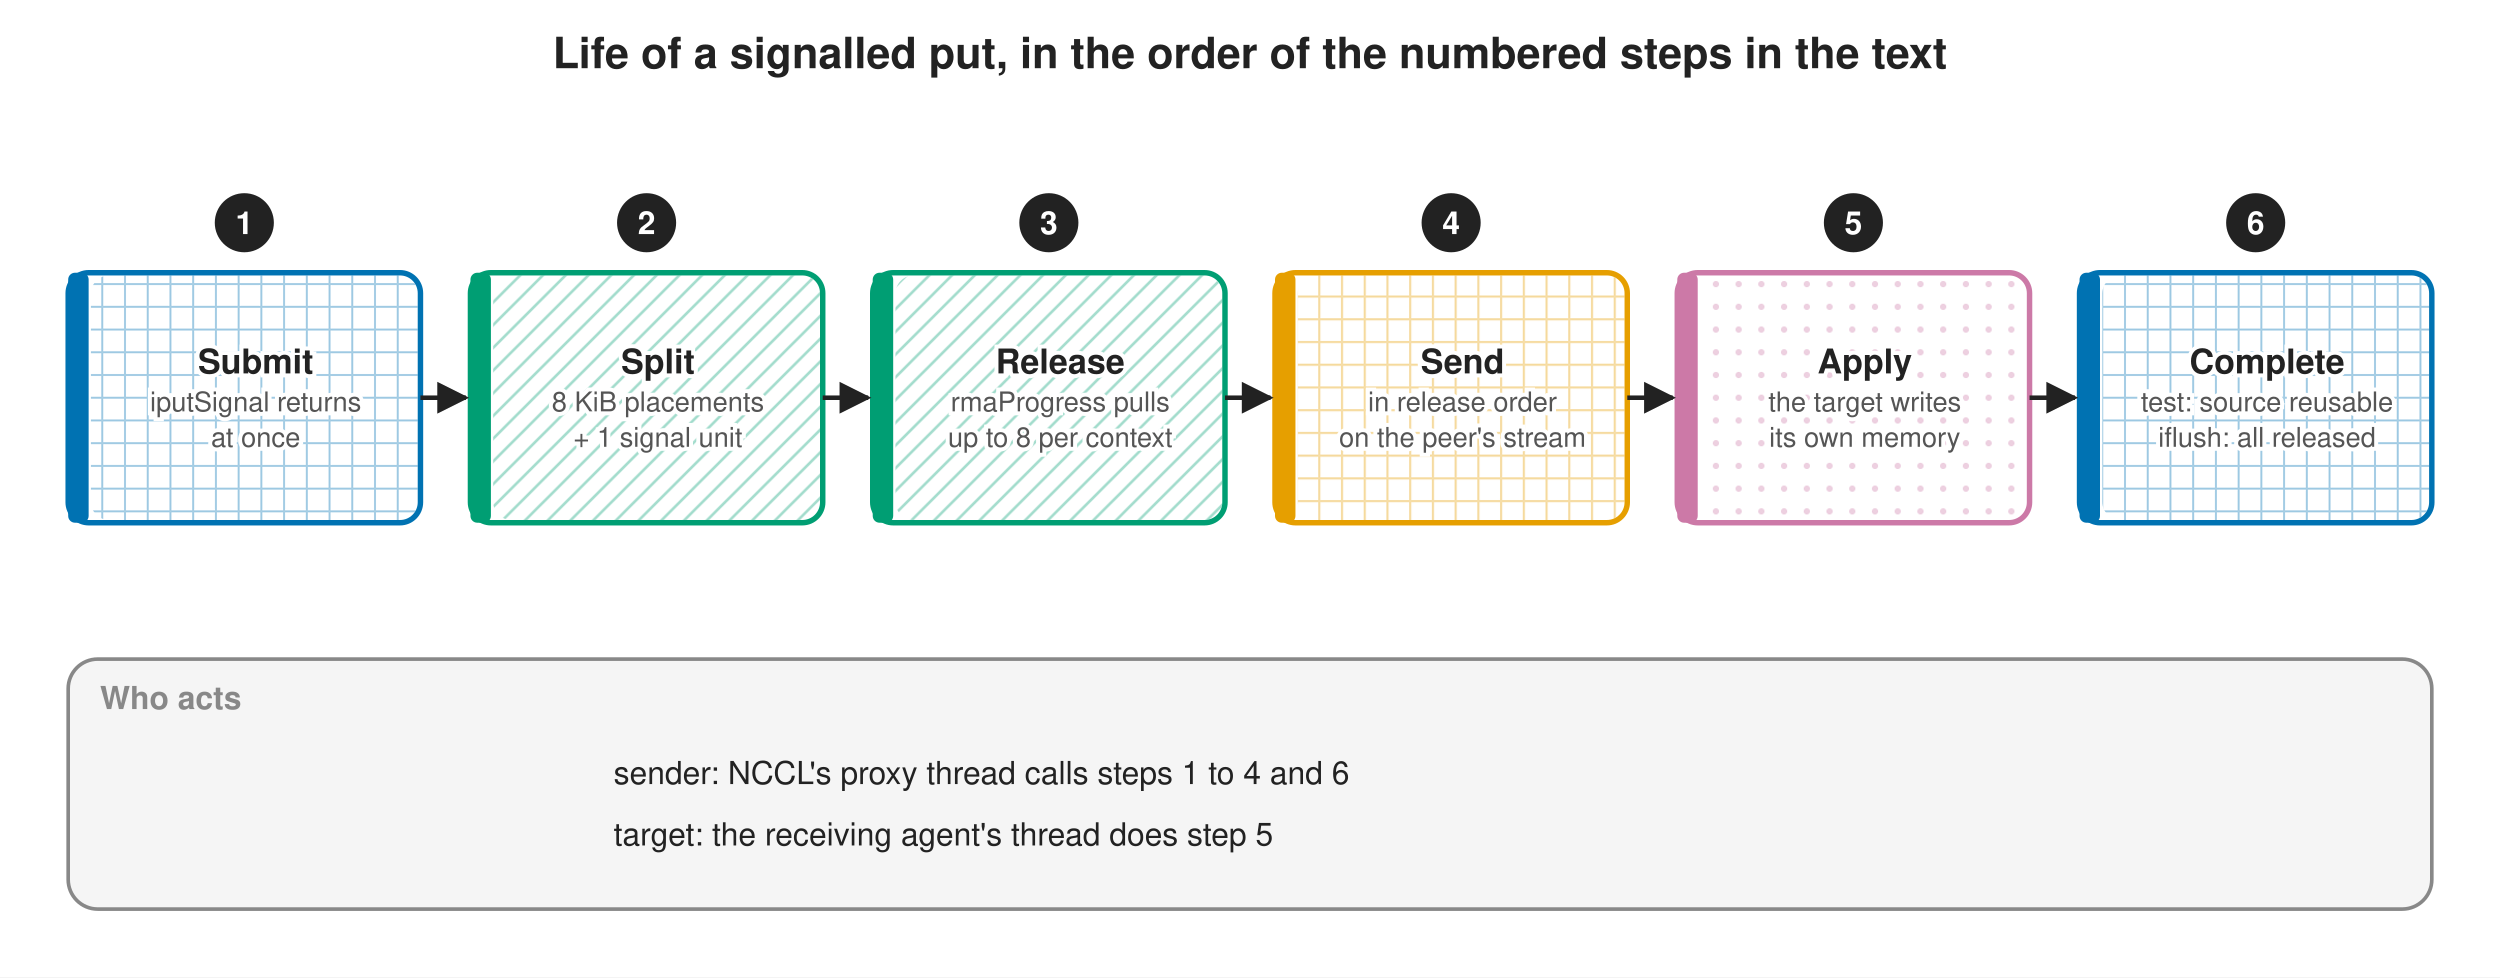
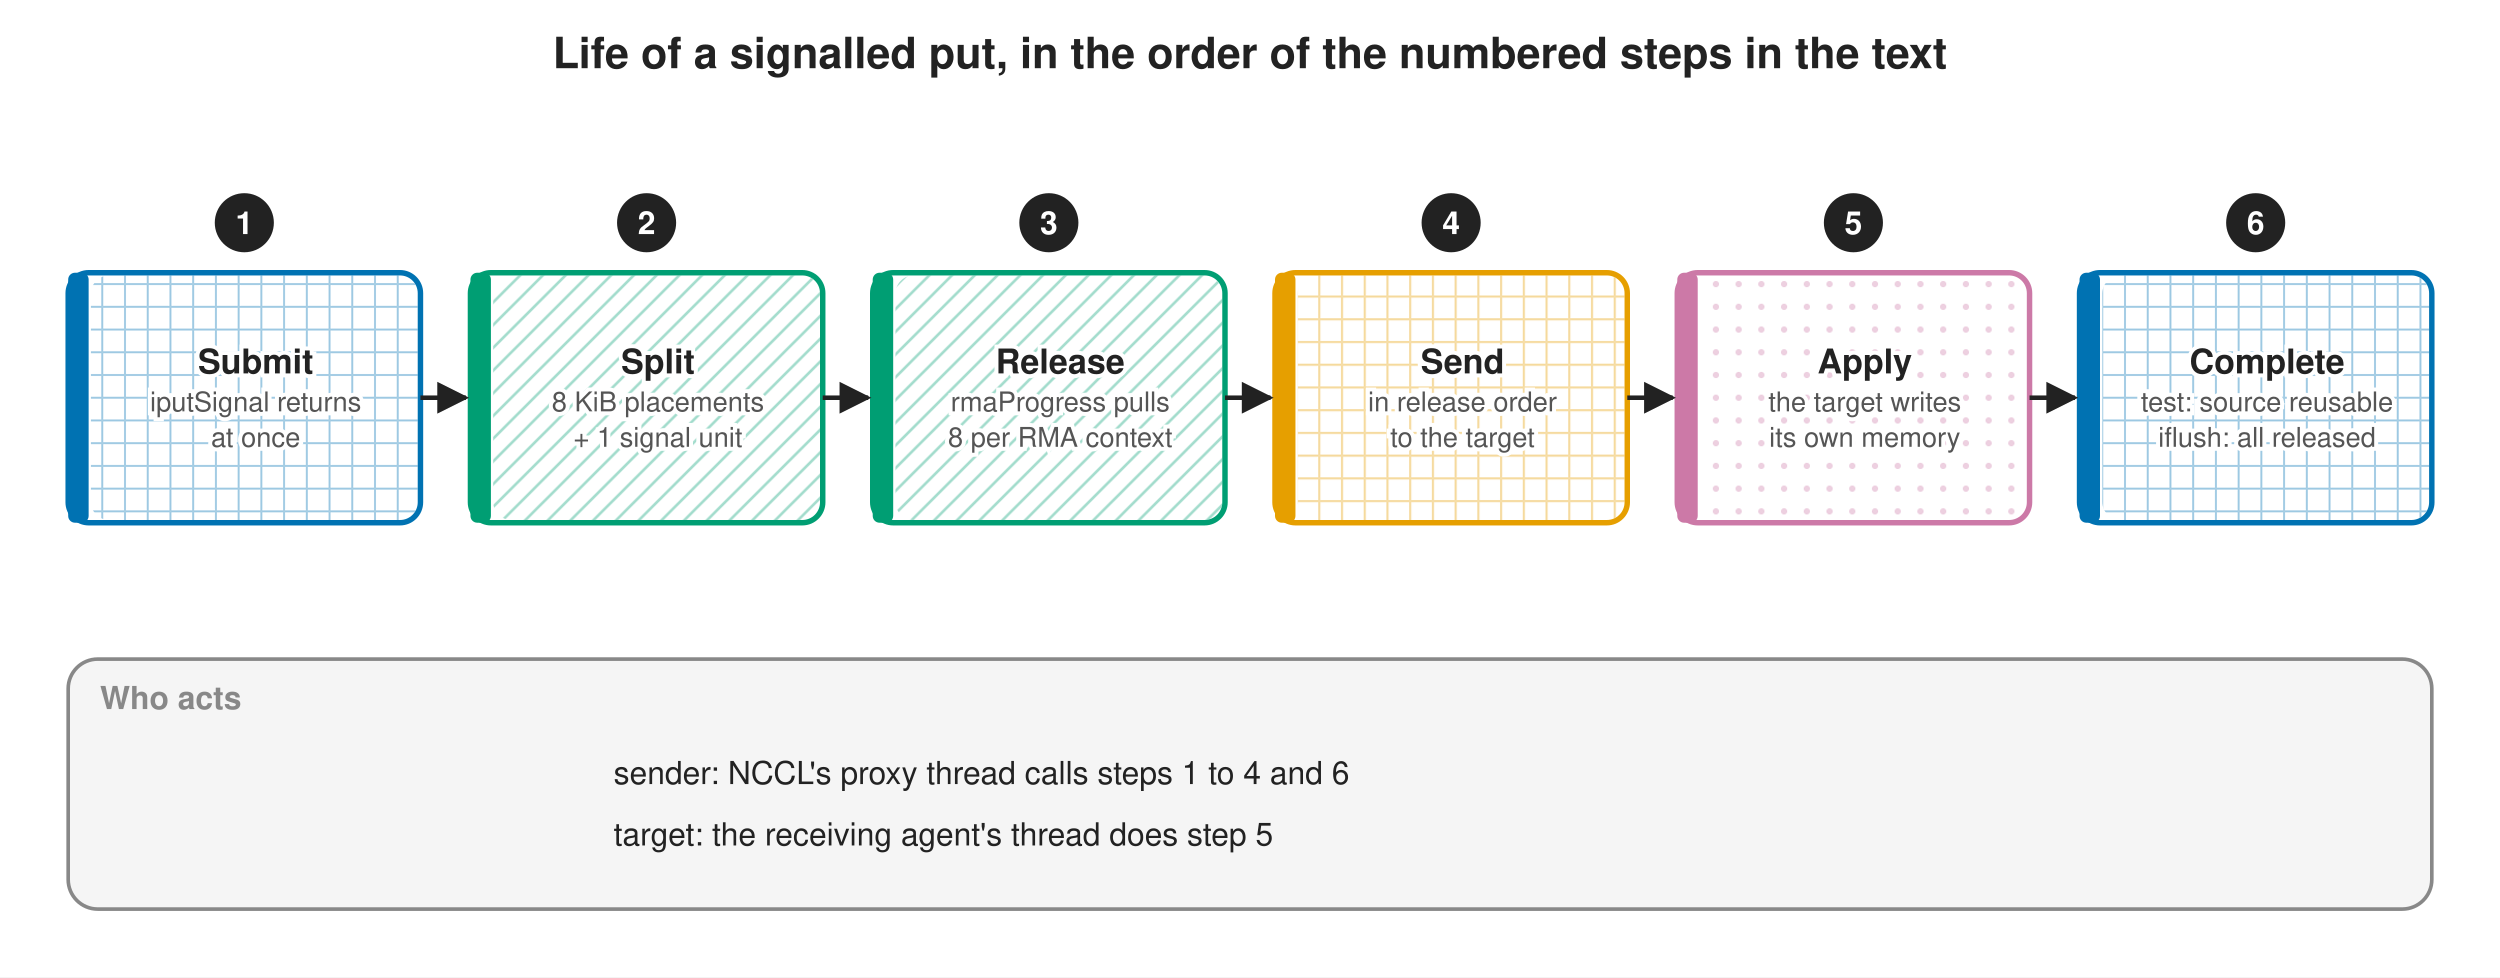
<svg xmlns="http://www.w3.org/2000/svg" width="1100" height="430" viewBox="0 0 1100 430">
  <defs>
    <pattern id="p-nccl" width="10" height="10" patternUnits="userSpaceOnUse">
      <g stroke="#0072B2" opacity="0.35">
        <path d="M0,5 h10 M5,0 v10" stroke-width="0.9" />
      </g>
    </pattern>
    <pattern id="p-sim" width="10" height="10" patternUnits="userSpaceOnUse">
      <g stroke="#009E73" opacity="0.35">
        <path d="M-2,2 l4,-4 M0,10 l10,-10 M8,12 l4,-4" stroke-width="1.2" />
      </g>
    </pattern>
    <marker id="m18" viewBox="0 0 10 10" refX="9" refY="5" markerWidth="7" markerHeight="7" orient="auto-start-reverse">
      <path d="M0,0 L10,5 L0,10 z" fill="#222222" />
    </marker>
    <marker id="m27" viewBox="0 0 10 10" refX="9" refY="5" markerWidth="7" markerHeight="7" orient="auto-start-reverse">
      <path d="M0,0 L10,5 L0,10 z" fill="#222222" />
    </marker>
    <pattern id="p-wire" width="10" height="10" patternUnits="userSpaceOnUse">
      <g stroke="#E69F00" opacity="0.35">
        <path d="M0,0.5 h10 M0.5,0 v10" stroke-width="1.0" />
      </g>
    </pattern>
    <marker id="m36" viewBox="0 0 10 10" refX="9" refY="5" markerWidth="7" markerHeight="7" orient="auto-start-reverse">
      <path d="M0,0 L10,5 L0,10 z" fill="#222222" />
    </marker>
    <pattern id="p-target" width="10" height="10" patternUnits="userSpaceOnUse">
      <g stroke="#CC79A7" opacity="0.35">
        <circle cx="5" cy="5" r="1.4" stroke="none" fill="#CC79A7" />
      </g>
    </pattern>
    <marker id="m45" viewBox="0 0 10 10" refX="9" refY="5" markerWidth="7" markerHeight="7" orient="auto-start-reverse">
      <path d="M0,0 L10,5 L0,10 z" fill="#222222" />
    </marker>
    <marker id="m54" viewBox="0 0 10 10" refX="9" refY="5" markerWidth="7" markerHeight="7" orient="auto-start-reverse">
      <path d="M0,0 L10,5 L0,10 z" fill="#222222" />
    </marker>
  </defs>
  <rect x="0" y="0" width="1100" height="430" fill="#FFFFFF" />
  <text x="550.0" y="30.0" font-family="Helvetica, Arial, 'Hiragino Sans', 'Hiragino Kaku Gothic ProN', 'Noto Sans CJK JP', 'Noto Sans JP', sans-serif" font-size="19" font-weight="bold" text-anchor="middle" fill="#222222">Life of a signalled put, in the order of the numbered steps in the text</text>
  <rect x="30" y="120" width="155" height="110" rx="9" fill="#FFFFFF" stroke="#0072B2" stroke-width="2.4" />
  <rect x="40" y="121.2" width="143.8" height="107.6" rx="8" fill="url(#p-nccl)" />
  <rect x="30" y="120" width="9" height="110" rx="3" fill="#0072B2" />
  <text x="112.5" y="164.3" font-family="Helvetica, Arial, 'Hiragino Sans', 'Hiragino Kaku Gothic ProN', 'Noto Sans CJK JP', 'Noto Sans JP', sans-serif" font-size="15" font-weight="bold" text-anchor="middle" fill="#222222" stroke="#FFFFFF" stroke-width="3.5" paint-order="stroke">Submit</text>
  <text x="112.5" y="181.0" font-family="Helvetica, Arial, 'Hiragino Sans', 'Hiragino Kaku Gothic ProN', 'Noto Sans CJK JP', 'Noto Sans JP', sans-serif" font-size="12" font-weight="normal" text-anchor="middle" fill="#555555" stroke="#FFFFFF" stroke-width="3.5" paint-order="stroke">iputSignal returns</text>
  <text x="112.5" y="196.6" font-family="Helvetica, Arial, 'Hiragino Sans', 'Hiragino Kaku Gothic ProN', 'Noto Sans CJK JP', 'Noto Sans JP', sans-serif" font-size="12" font-weight="normal" text-anchor="middle" fill="#555555" stroke="#FFFFFF" stroke-width="3.5" paint-order="stroke">at once</text>
  <circle cx="107.5" cy="98" r="13" fill="#222222" />
  <text x="107.5" y="103" font-family="Helvetica, Arial, 'Hiragino Sans', 'Hiragino Kaku Gothic ProN', 'Noto Sans CJK JP', 'Noto Sans JP', sans-serif" font-size="14" font-weight="bold" text-anchor="middle" fill="#FFFFFF">1</text>
  <rect x="207" y="120" width="155" height="110" rx="9" fill="#FFFFFF" stroke="#009E73" stroke-width="2.4" />
  <rect x="217" y="121.2" width="143.8" height="107.6" rx="8" fill="url(#p-sim)" />
  <rect x="207" y="120" width="9" height="110" rx="3" fill="#009E73" />
  <text x="289.5" y="164.3" font-family="Helvetica, Arial, 'Hiragino Sans', 'Hiragino Kaku Gothic ProN', 'Noto Sans CJK JP', 'Noto Sans JP', sans-serif" font-size="15" font-weight="bold" text-anchor="middle" fill="#222222" stroke="#FFFFFF" stroke-width="3.5" paint-order="stroke">Split</text>
  <text x="289.5" y="181.0" font-family="Helvetica, Arial, 'Hiragino Sans', 'Hiragino Kaku Gothic ProN', 'Noto Sans CJK JP', 'Noto Sans JP', sans-serif" font-size="12" font-weight="normal" text-anchor="middle" fill="#555555" stroke="#FFFFFF" stroke-width="3.5" paint-order="stroke">8 KiB placements</text>
  <text x="289.5" y="196.6" font-family="Helvetica, Arial, 'Hiragino Sans', 'Hiragino Kaku Gothic ProN', 'Noto Sans CJK JP', 'Noto Sans JP', sans-serif" font-size="12" font-weight="normal" text-anchor="middle" fill="#555555" stroke="#FFFFFF" stroke-width="3.5" paint-order="stroke">+ 1 signal unit</text>
  <circle cx="284.5" cy="98" r="13" fill="#222222" />
  <text x="284.5" y="103" font-family="Helvetica, Arial, 'Hiragino Sans', 'Hiragino Kaku Gothic ProN', 'Noto Sans CJK JP', 'Noto Sans JP', sans-serif" font-size="14" font-weight="bold" text-anchor="middle" fill="#FFFFFF">2</text>
  <line x1="185" y1="175" x2="205" y2="175" stroke="#222222" stroke-width="2.0" marker-end="url(#m18)" />
  <rect x="384" y="120" width="155" height="110" rx="9" fill="#FFFFFF" stroke="#009E73" stroke-width="2.4" />
  <rect x="394" y="121.2" width="143.8" height="107.6" rx="8" fill="url(#p-sim)" />
  <rect x="384" y="120" width="9" height="110" rx="3" fill="#009E73" />
  <text x="466.5" y="164.3" font-family="Helvetica, Arial, 'Hiragino Sans', 'Hiragino Kaku Gothic ProN', 'Noto Sans CJK JP', 'Noto Sans JP', sans-serif" font-size="15" font-weight="bold" text-anchor="middle" fill="#222222" stroke="#FFFFFF" stroke-width="3.5" paint-order="stroke">Release</text>
  <text x="466.5" y="181.0" font-family="Helvetica, Arial, 'Hiragino Sans', 'Hiragino Kaku Gothic ProN', 'Noto Sans CJK JP', 'Noto Sans JP', sans-serif" font-size="12" font-weight="normal" text-anchor="middle" fill="#555555" stroke="#FFFFFF" stroke-width="3.5" paint-order="stroke">rmaProgress pulls</text>
-   <text x="466.5" y="196.6" font-family="Helvetica, Arial, 'Hiragino Sans', 'Hiragino Kaku Gothic ProN', 'Noto Sans CJK JP', 'Noto Sans JP', sans-serif" font-size="12" font-weight="normal" text-anchor="middle" fill="#555555" stroke="#FFFFFF" stroke-width="3.5" paint-order="stroke">up to 8 per context</text>
+   <text x="466.5" y="196.6" font-family="Helvetica, Arial, 'Hiragino Sans', 'Hiragino Kaku Gothic ProN', 'Noto Sans CJK JP', 'Noto Sans JP', sans-serif" font-size="12" font-weight="normal" text-anchor="middle" fill="#555555" stroke="#FFFFFF" stroke-width="3.5" paint-order="stroke">8 per RMA context</text>
  <circle cx="461.5" cy="98" r="13" fill="#222222" />
  <text x="461.5" y="103" font-family="Helvetica, Arial, 'Hiragino Sans', 'Hiragino Kaku Gothic ProN', 'Noto Sans CJK JP', 'Noto Sans JP', sans-serif" font-size="14" font-weight="bold" text-anchor="middle" fill="#FFFFFF">3</text>
  <line x1="362" y1="175" x2="382" y2="175" stroke="#222222" stroke-width="2.0" marker-end="url(#m27)" />
  <rect x="561" y="120" width="155" height="110" rx="9" fill="#FFFFFF" stroke="#E69F00" stroke-width="2.4" />
  <rect x="571" y="121.2" width="143.8" height="107.6" rx="8" fill="url(#p-wire)" />
  <rect x="561" y="120" width="9" height="110" rx="3" fill="#E69F00" />
  <text x="643.5" y="164.3" font-family="Helvetica, Arial, 'Hiragino Sans', 'Hiragino Kaku Gothic ProN', 'Noto Sans CJK JP', 'Noto Sans JP', sans-serif" font-size="15" font-weight="bold" text-anchor="middle" fill="#222222" stroke="#FFFFFF" stroke-width="3.5" paint-order="stroke">Send</text>
  <text x="643.5" y="181.0" font-family="Helvetica, Arial, 'Hiragino Sans', 'Hiragino Kaku Gothic ProN', 'Noto Sans CJK JP', 'Noto Sans JP', sans-serif" font-size="12" font-weight="normal" text-anchor="middle" fill="#555555" stroke="#FFFFFF" stroke-width="3.5" paint-order="stroke">in release order</text>
-   <text x="643.5" y="196.6" font-family="Helvetica, Arial, 'Hiragino Sans', 'Hiragino Kaku Gothic ProN', 'Noto Sans CJK JP', 'Noto Sans JP', sans-serif" font-size="12" font-weight="normal" text-anchor="middle" fill="#555555" stroke="#FFFFFF" stroke-width="3.5" paint-order="stroke">on the peer's stream</text>
+   <text x="643.5" y="196.6" font-family="Helvetica, Arial, 'Hiragino Sans', 'Hiragino Kaku Gothic ProN', 'Noto Sans CJK JP', 'Noto Sans JP', sans-serif" font-size="12" font-weight="normal" text-anchor="middle" fill="#555555" stroke="#FFFFFF" stroke-width="3.5" paint-order="stroke">to the target</text>
  <circle cx="638.5" cy="98" r="13" fill="#222222" />
  <text x="638.5" y="103" font-family="Helvetica, Arial, 'Hiragino Sans', 'Hiragino Kaku Gothic ProN', 'Noto Sans CJK JP', 'Noto Sans JP', sans-serif" font-size="14" font-weight="bold" text-anchor="middle" fill="#FFFFFF">4</text>
  <line x1="539" y1="175" x2="559" y2="175" stroke="#222222" stroke-width="2.0" marker-end="url(#m36)" />
  <rect x="738" y="120" width="155" height="110" rx="9" fill="#FFFFFF" stroke="#CC79A7" stroke-width="2.4" />
  <rect x="748" y="121.2" width="143.8" height="107.6" rx="8" fill="url(#p-target)" />
  <rect x="738" y="120" width="9" height="110" rx="3" fill="#CC79A7" />
  <text x="820.5" y="164.3" font-family="Helvetica, Arial, 'Hiragino Sans', 'Hiragino Kaku Gothic ProN', 'Noto Sans CJK JP', 'Noto Sans JP', sans-serif" font-size="15" font-weight="bold" text-anchor="middle" fill="#222222" stroke="#FFFFFF" stroke-width="3.5" paint-order="stroke">Apply</text>
  <text x="820.5" y="181.0" font-family="Helvetica, Arial, 'Hiragino Sans', 'Hiragino Kaku Gothic ProN', 'Noto Sans CJK JP', 'Noto Sans JP', sans-serif" font-size="12" font-weight="normal" text-anchor="middle" fill="#555555" stroke="#FFFFFF" stroke-width="3.5" paint-order="stroke">the target writes</text>
  <text x="820.5" y="196.6" font-family="Helvetica, Arial, 'Hiragino Sans', 'Hiragino Kaku Gothic ProN', 'Noto Sans CJK JP', 'Noto Sans JP', sans-serif" font-size="12" font-weight="normal" text-anchor="middle" fill="#555555" stroke="#FFFFFF" stroke-width="3.5" paint-order="stroke">its own memory</text>
  <circle cx="815.5" cy="98" r="13" fill="#222222" />
  <text x="815.5" y="103" font-family="Helvetica, Arial, 'Hiragino Sans', 'Hiragino Kaku Gothic ProN', 'Noto Sans CJK JP', 'Noto Sans JP', sans-serif" font-size="14" font-weight="bold" text-anchor="middle" fill="#FFFFFF">5</text>
  <line x1="716" y1="175" x2="736" y2="175" stroke="#222222" stroke-width="2.0" marker-end="url(#m45)" />
  <rect x="915" y="120" width="155" height="110" rx="9" fill="#FFFFFF" stroke="#0072B2" stroke-width="2.4" />
  <rect x="925" y="121.2" width="143.8" height="107.6" rx="8" fill="url(#p-nccl)" />
  <rect x="915" y="120" width="9" height="110" rx="3" fill="#0072B2" />
  <text x="997.5" y="164.3" font-family="Helvetica, Arial, 'Hiragino Sans', 'Hiragino Kaku Gothic ProN', 'Noto Sans CJK JP', 'Noto Sans JP', sans-serif" font-size="15" font-weight="bold" text-anchor="middle" fill="#222222" stroke="#FFFFFF" stroke-width="3.5" paint-order="stroke">Complete</text>
  <text x="997.5" y="181.0" font-family="Helvetica, Arial, 'Hiragino Sans', 'Hiragino Kaku Gothic ProN', 'Noto Sans CJK JP', 'Noto Sans JP', sans-serif" font-size="12" font-weight="normal" text-anchor="middle" fill="#555555" stroke="#FFFFFF" stroke-width="3.5" paint-order="stroke">test: source reusable</text>
  <text x="997.5" y="196.6" font-family="Helvetica, Arial, 'Hiragino Sans', 'Hiragino Kaku Gothic ProN', 'Noto Sans CJK JP', 'Noto Sans JP', sans-serif" font-size="12" font-weight="normal" text-anchor="middle" fill="#555555" stroke="#FFFFFF" stroke-width="3.5" paint-order="stroke">iflush: all released</text>
  <circle cx="992.5" cy="98" r="13" fill="#222222" />
  <text x="992.5" y="103" font-family="Helvetica, Arial, 'Hiragino Sans', 'Hiragino Kaku Gothic ProN', 'Noto Sans CJK JP', 'Noto Sans JP', sans-serif" font-size="14" font-weight="bold" text-anchor="middle" fill="#FFFFFF">6</text>
  <line x1="893" y1="175" x2="913" y2="175" stroke="#222222" stroke-width="2.0" marker-end="url(#m54)" />
  <rect x="30" y="290" width="1040" height="110" rx="13" fill="#F5F5F5" stroke="#888888" stroke-width="1.6" />
  <text x="44.0" y="312.0" font-family="Helvetica, Arial, 'Hiragino Sans', 'Hiragino Kaku Gothic ProN', 'Noto Sans CJK JP', 'Noto Sans JP', sans-serif" font-size="14" font-weight="bold" text-anchor="start" fill="#888888">Who acts</text>
  <text x="270.0" y="345.0" font-family="Helvetica, Arial, 'Hiragino Sans', 'Hiragino Kaku Gothic ProN', 'Noto Sans CJK JP', 'Noto Sans JP', sans-serif" font-size="14" font-weight="normal" text-anchor="start" fill="#222222">sender: NCCL's proxy thread calls steps 1 to 4 and 6</text>
  <text x="270.0" y="372.0" font-family="Helvetica, Arial, 'Hiragino Sans', 'Hiragino Kaku Gothic ProN', 'Noto Sans CJK JP', 'Noto Sans JP', sans-serif" font-size="14" font-weight="normal" text-anchor="start" fill="#222222">target: the receiving agent's thread does step 5</text>
</svg>
